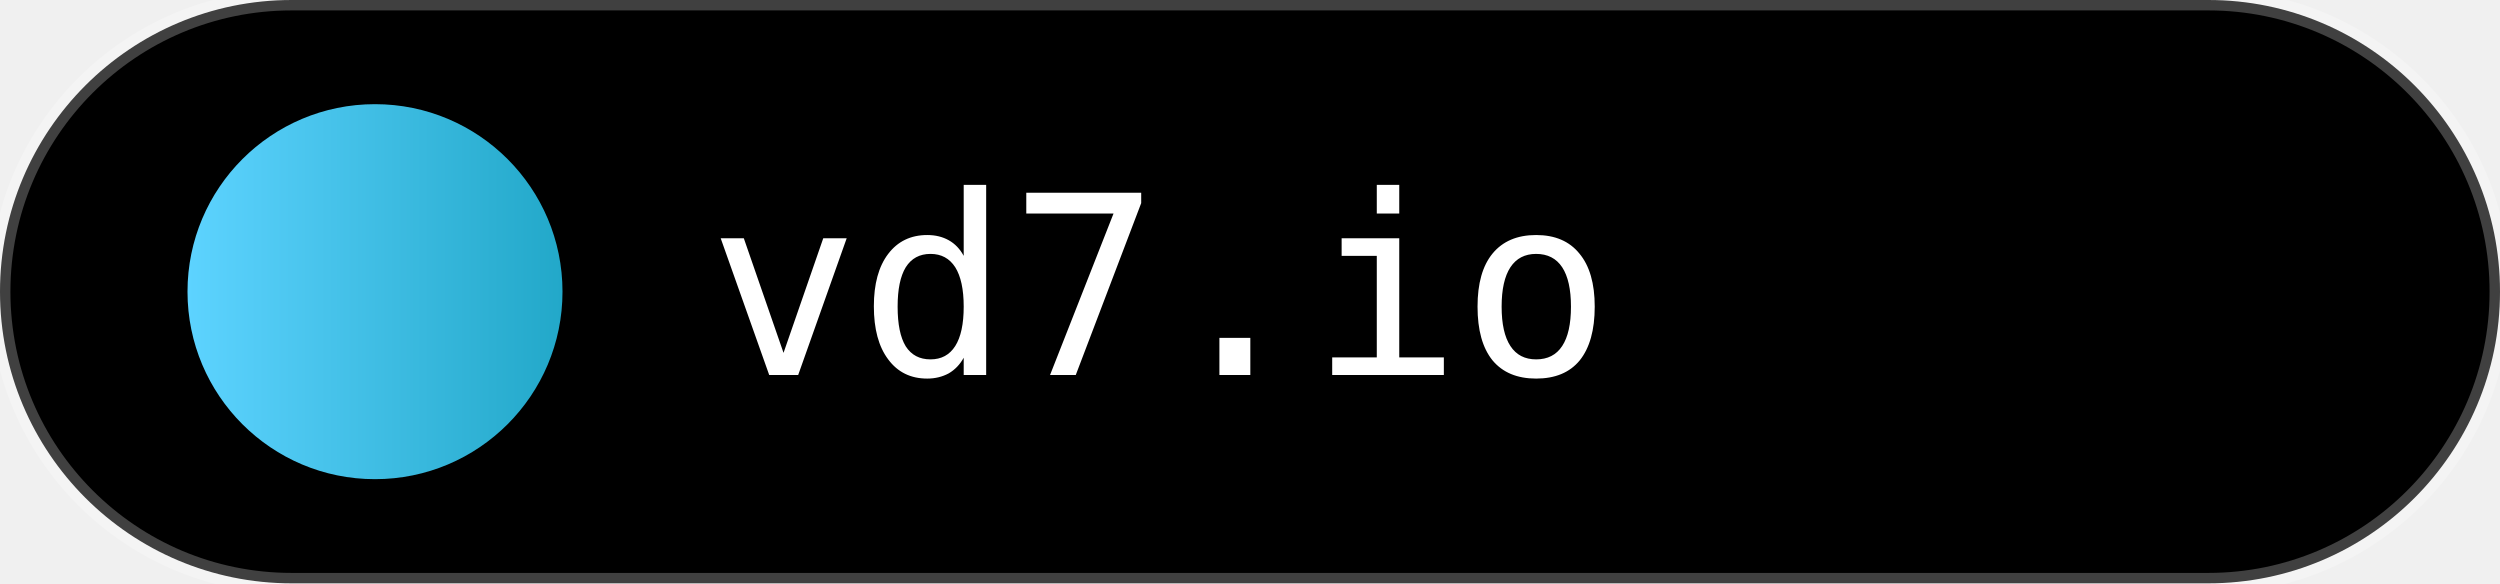
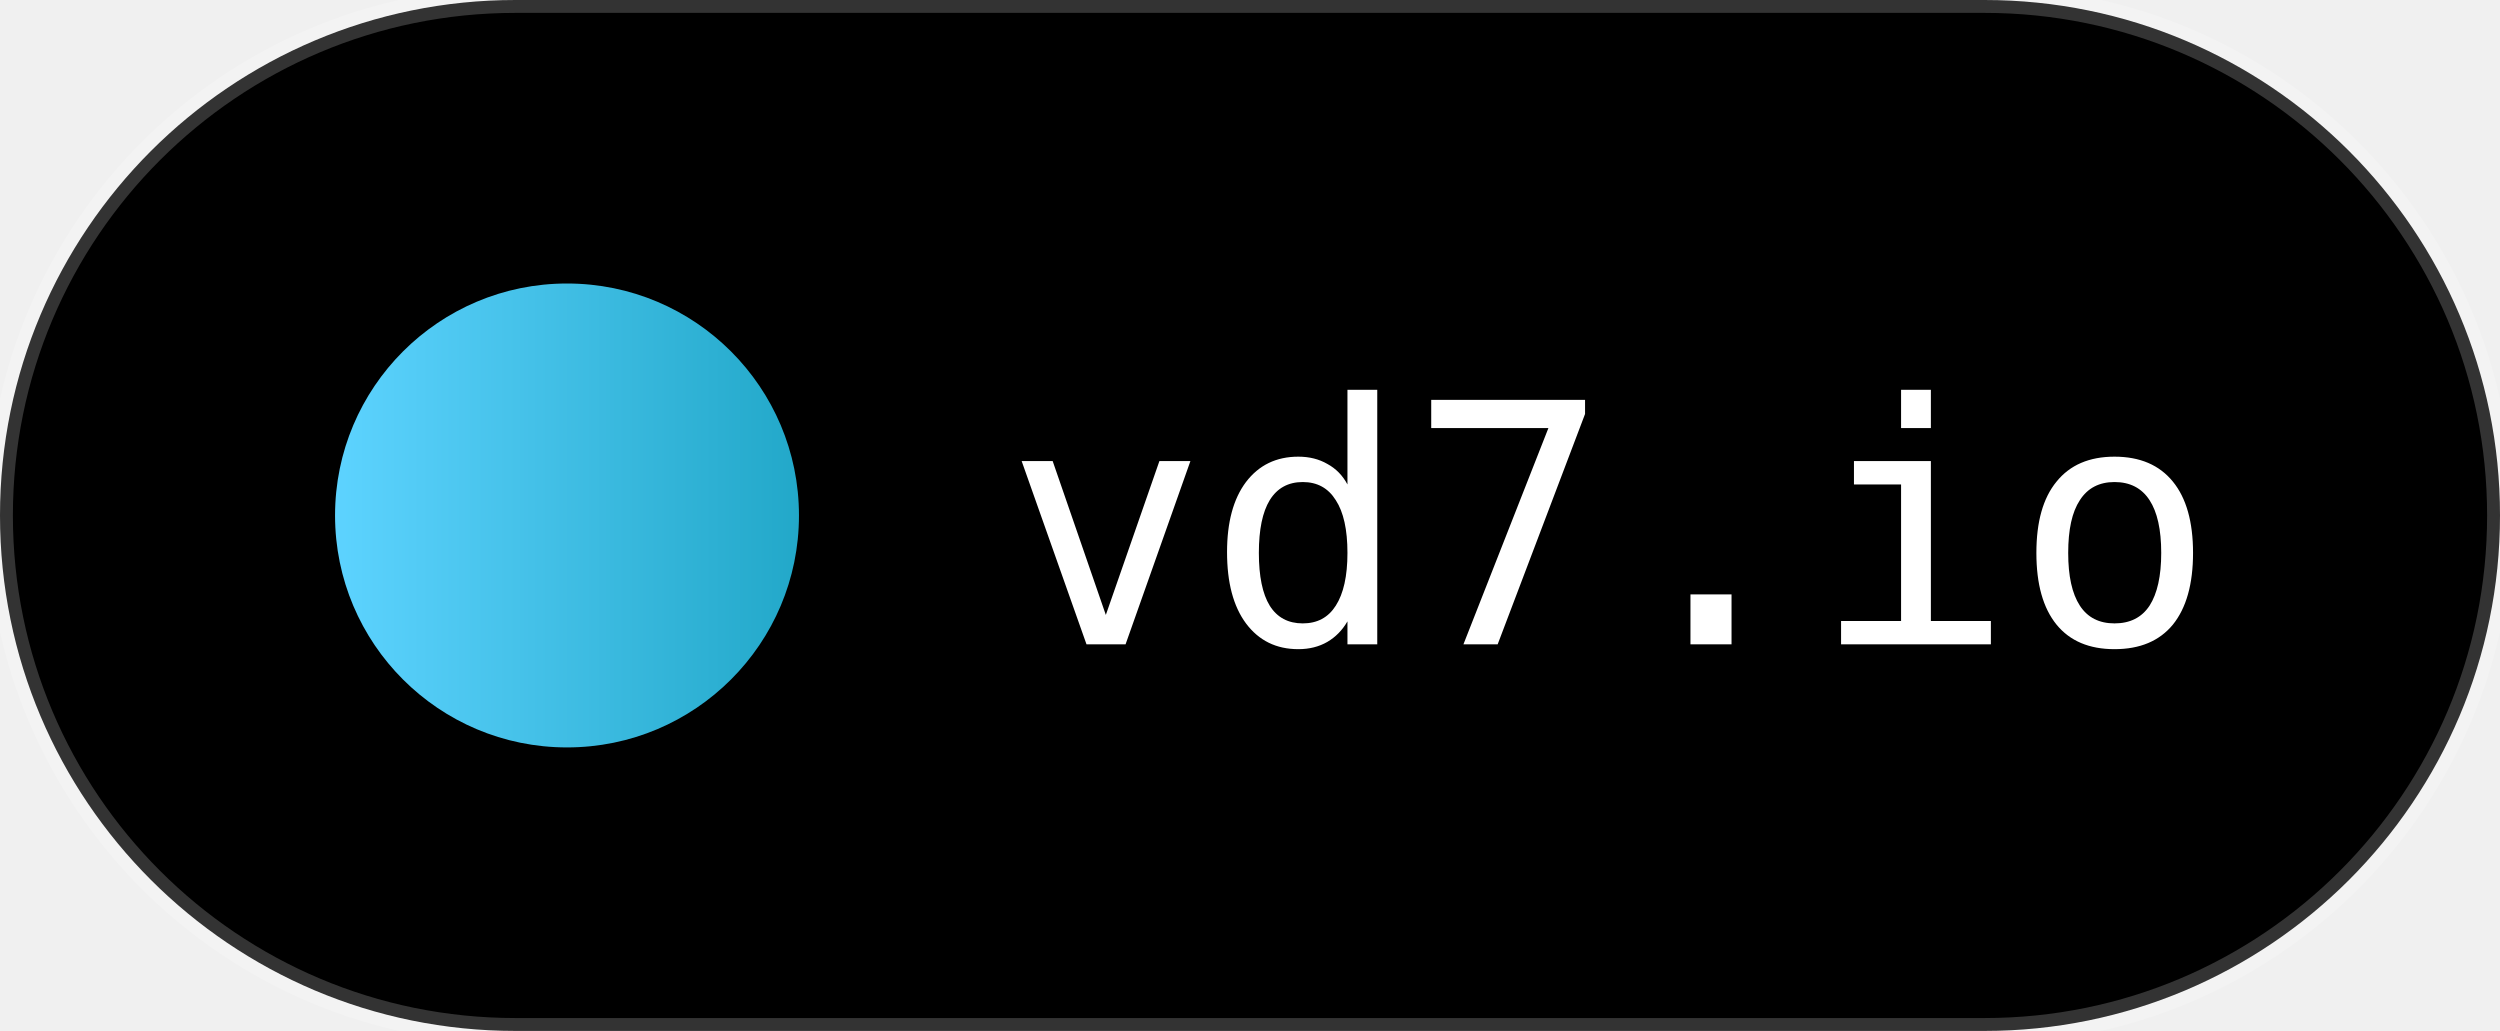
- <svg xmlns="http://www.w3.org/2000/svg" width="120" height="28" viewBox="0 0 120 28">
+ <svg xmlns="http://www.w3.org/2000/svg" width="97" height="40" viewBox="0 0 97 40">
  <defs>
    <linearGradient id="circle" x1="0%" y1="0%" x2="100%" y2="0%">
      <stop offset="0%" style="stop-color:#5dd3ff" />
      <stop offset="100%" style="stop-color:#22a8c9" />
    </linearGradient>
  </defs>
-   <rect x="0" y="0" width="120" height="28" rx="14" ry="14" fill="#000" stroke="rgba(255,255,255,0.25)" stroke-width="1" />
-   <circle cx="18" cy="14" r="9" fill="url(#circle)" />
-   <text x="34" y="18" fill="#fff" font-family="'JetBrains Mono','SF Mono','Fira Code',monospace" font-size="12" font-weight="500">vd7.io</text>
+   <rect x="0" y="0" width="97" height="40" rx="20" ry="20" fill="#000" stroke="rgba(255,255,255,0.2)" stroke-width="1" />
+   <g transform="translate(13, 0)">
+     <circle cx="9" cy="20" r="9" fill="url(#circle)" />
+     <text x="26" y="25" fill="#fff" font-family="'JetBrains Mono','SF Mono','Fira Code',monospace" font-size="13" font-weight="500">vd7.io</text>
+   </g>
</svg>
